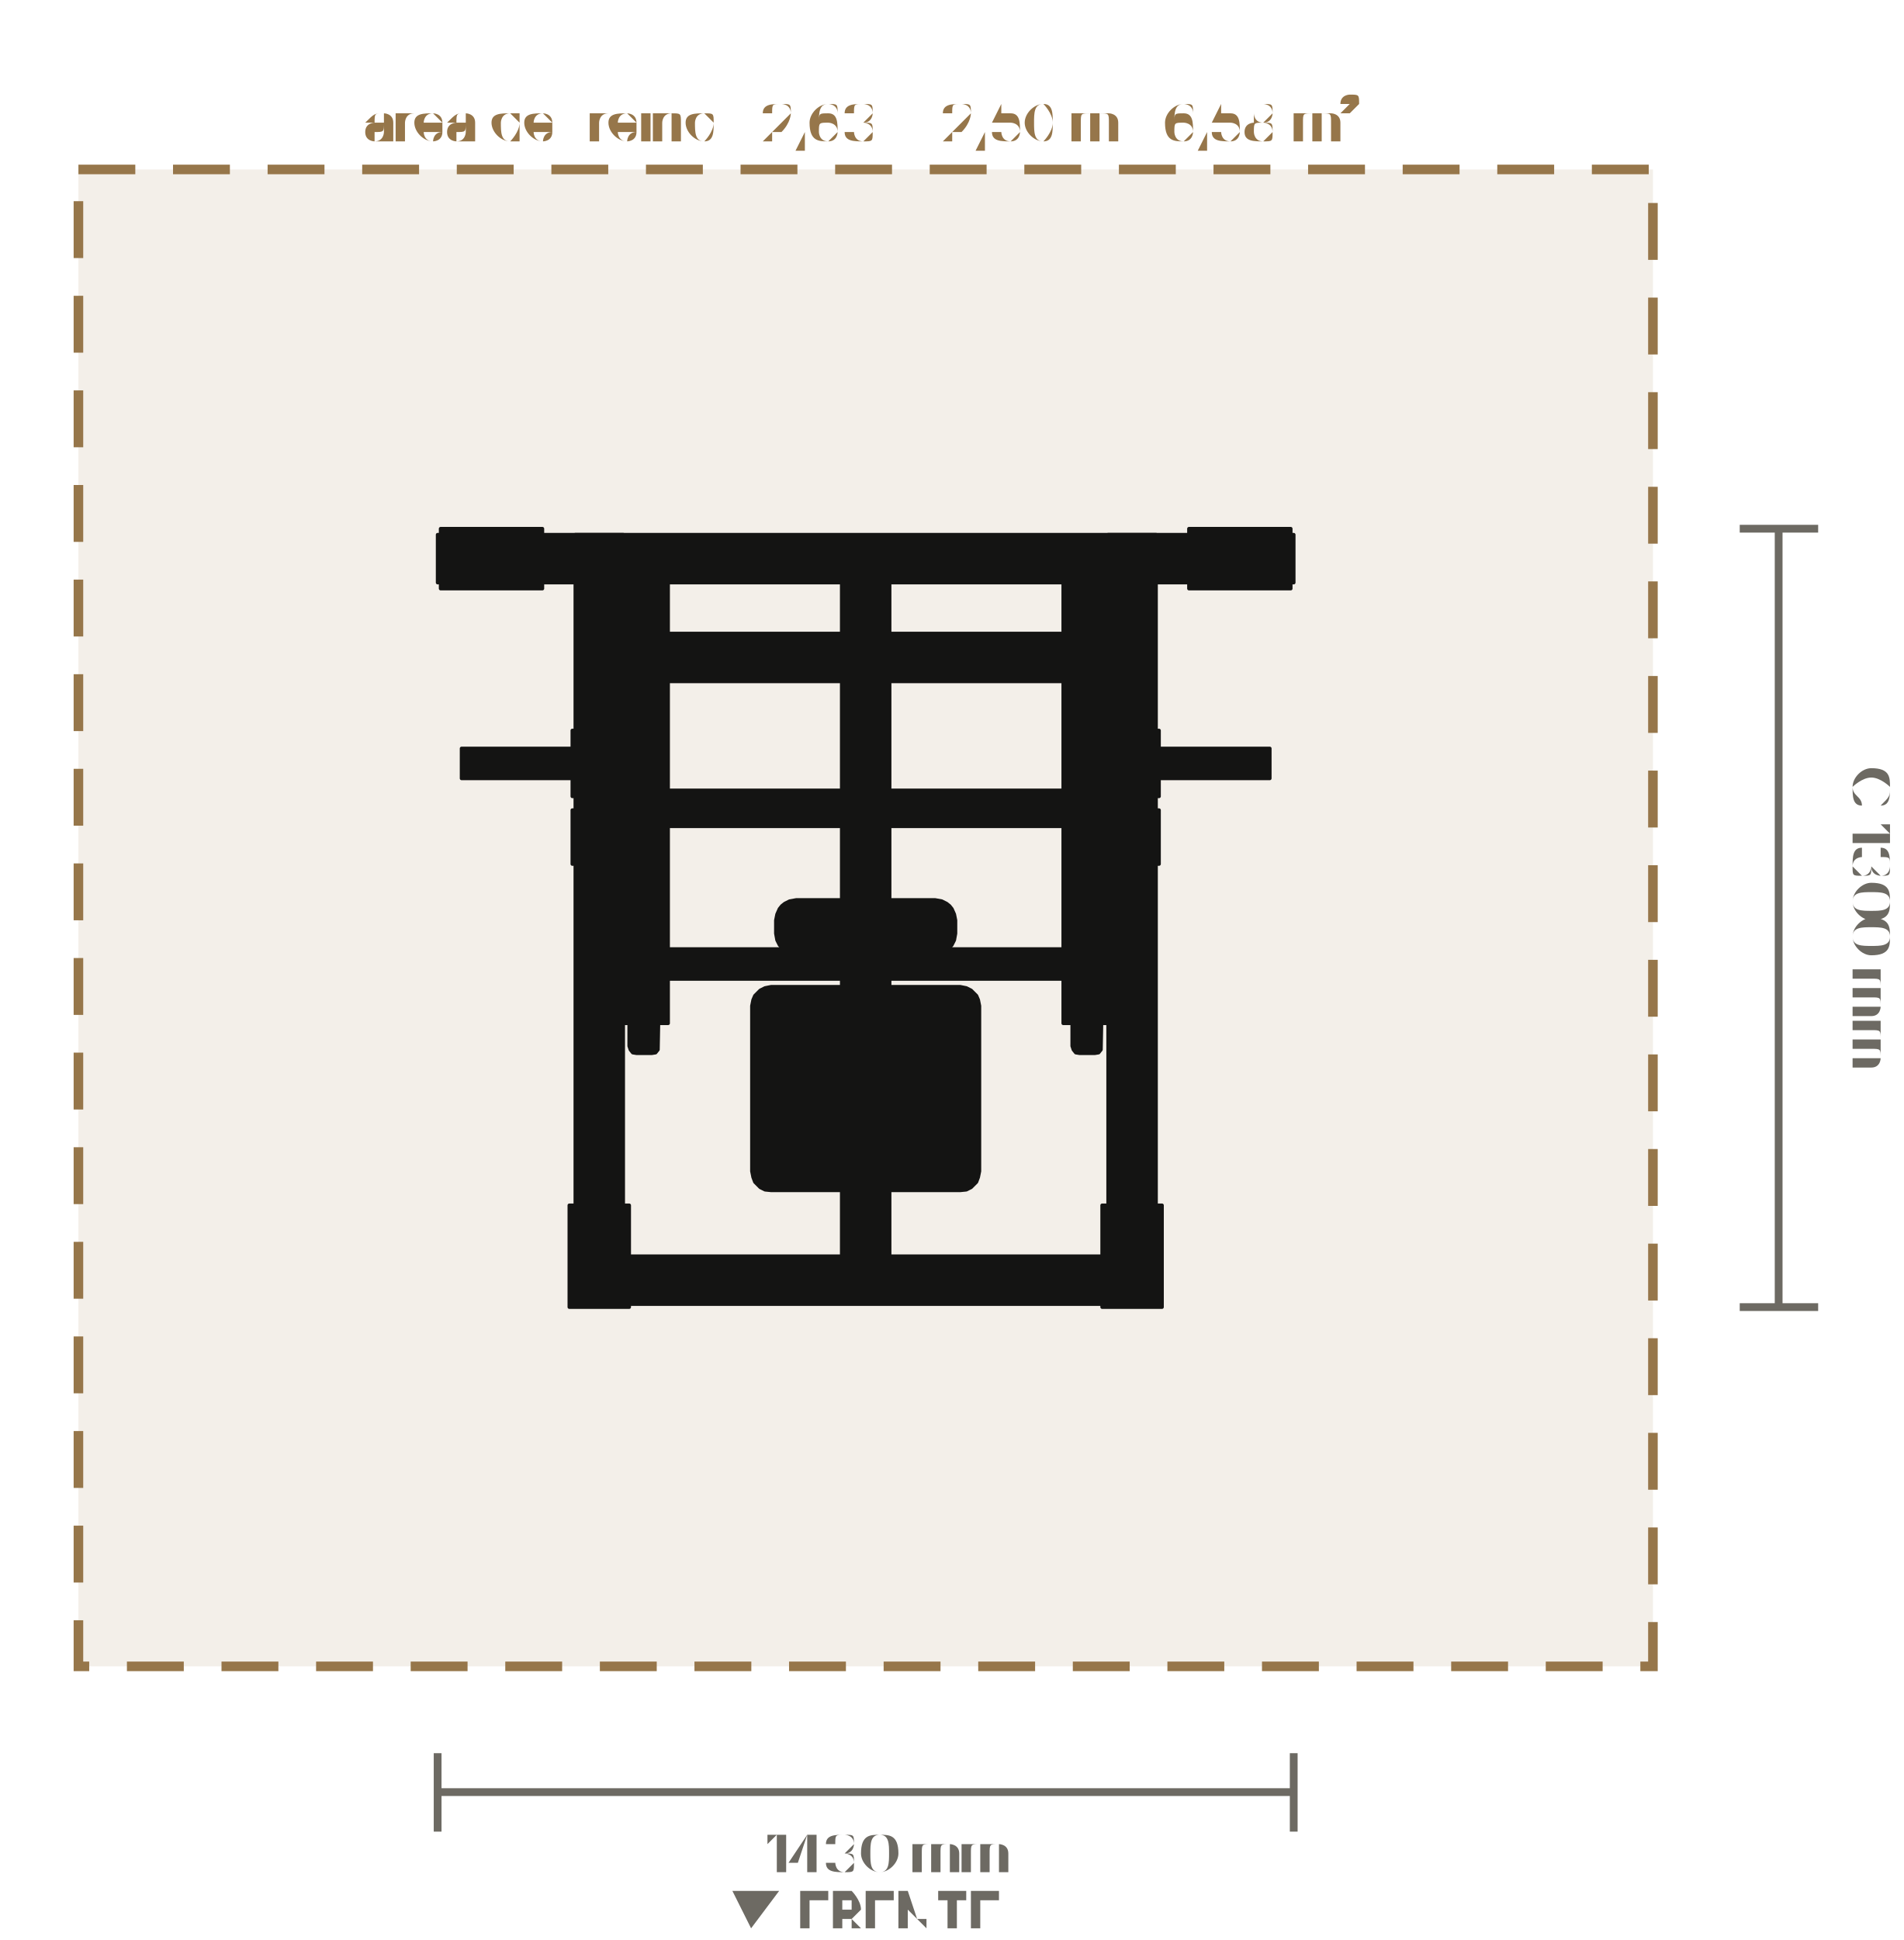
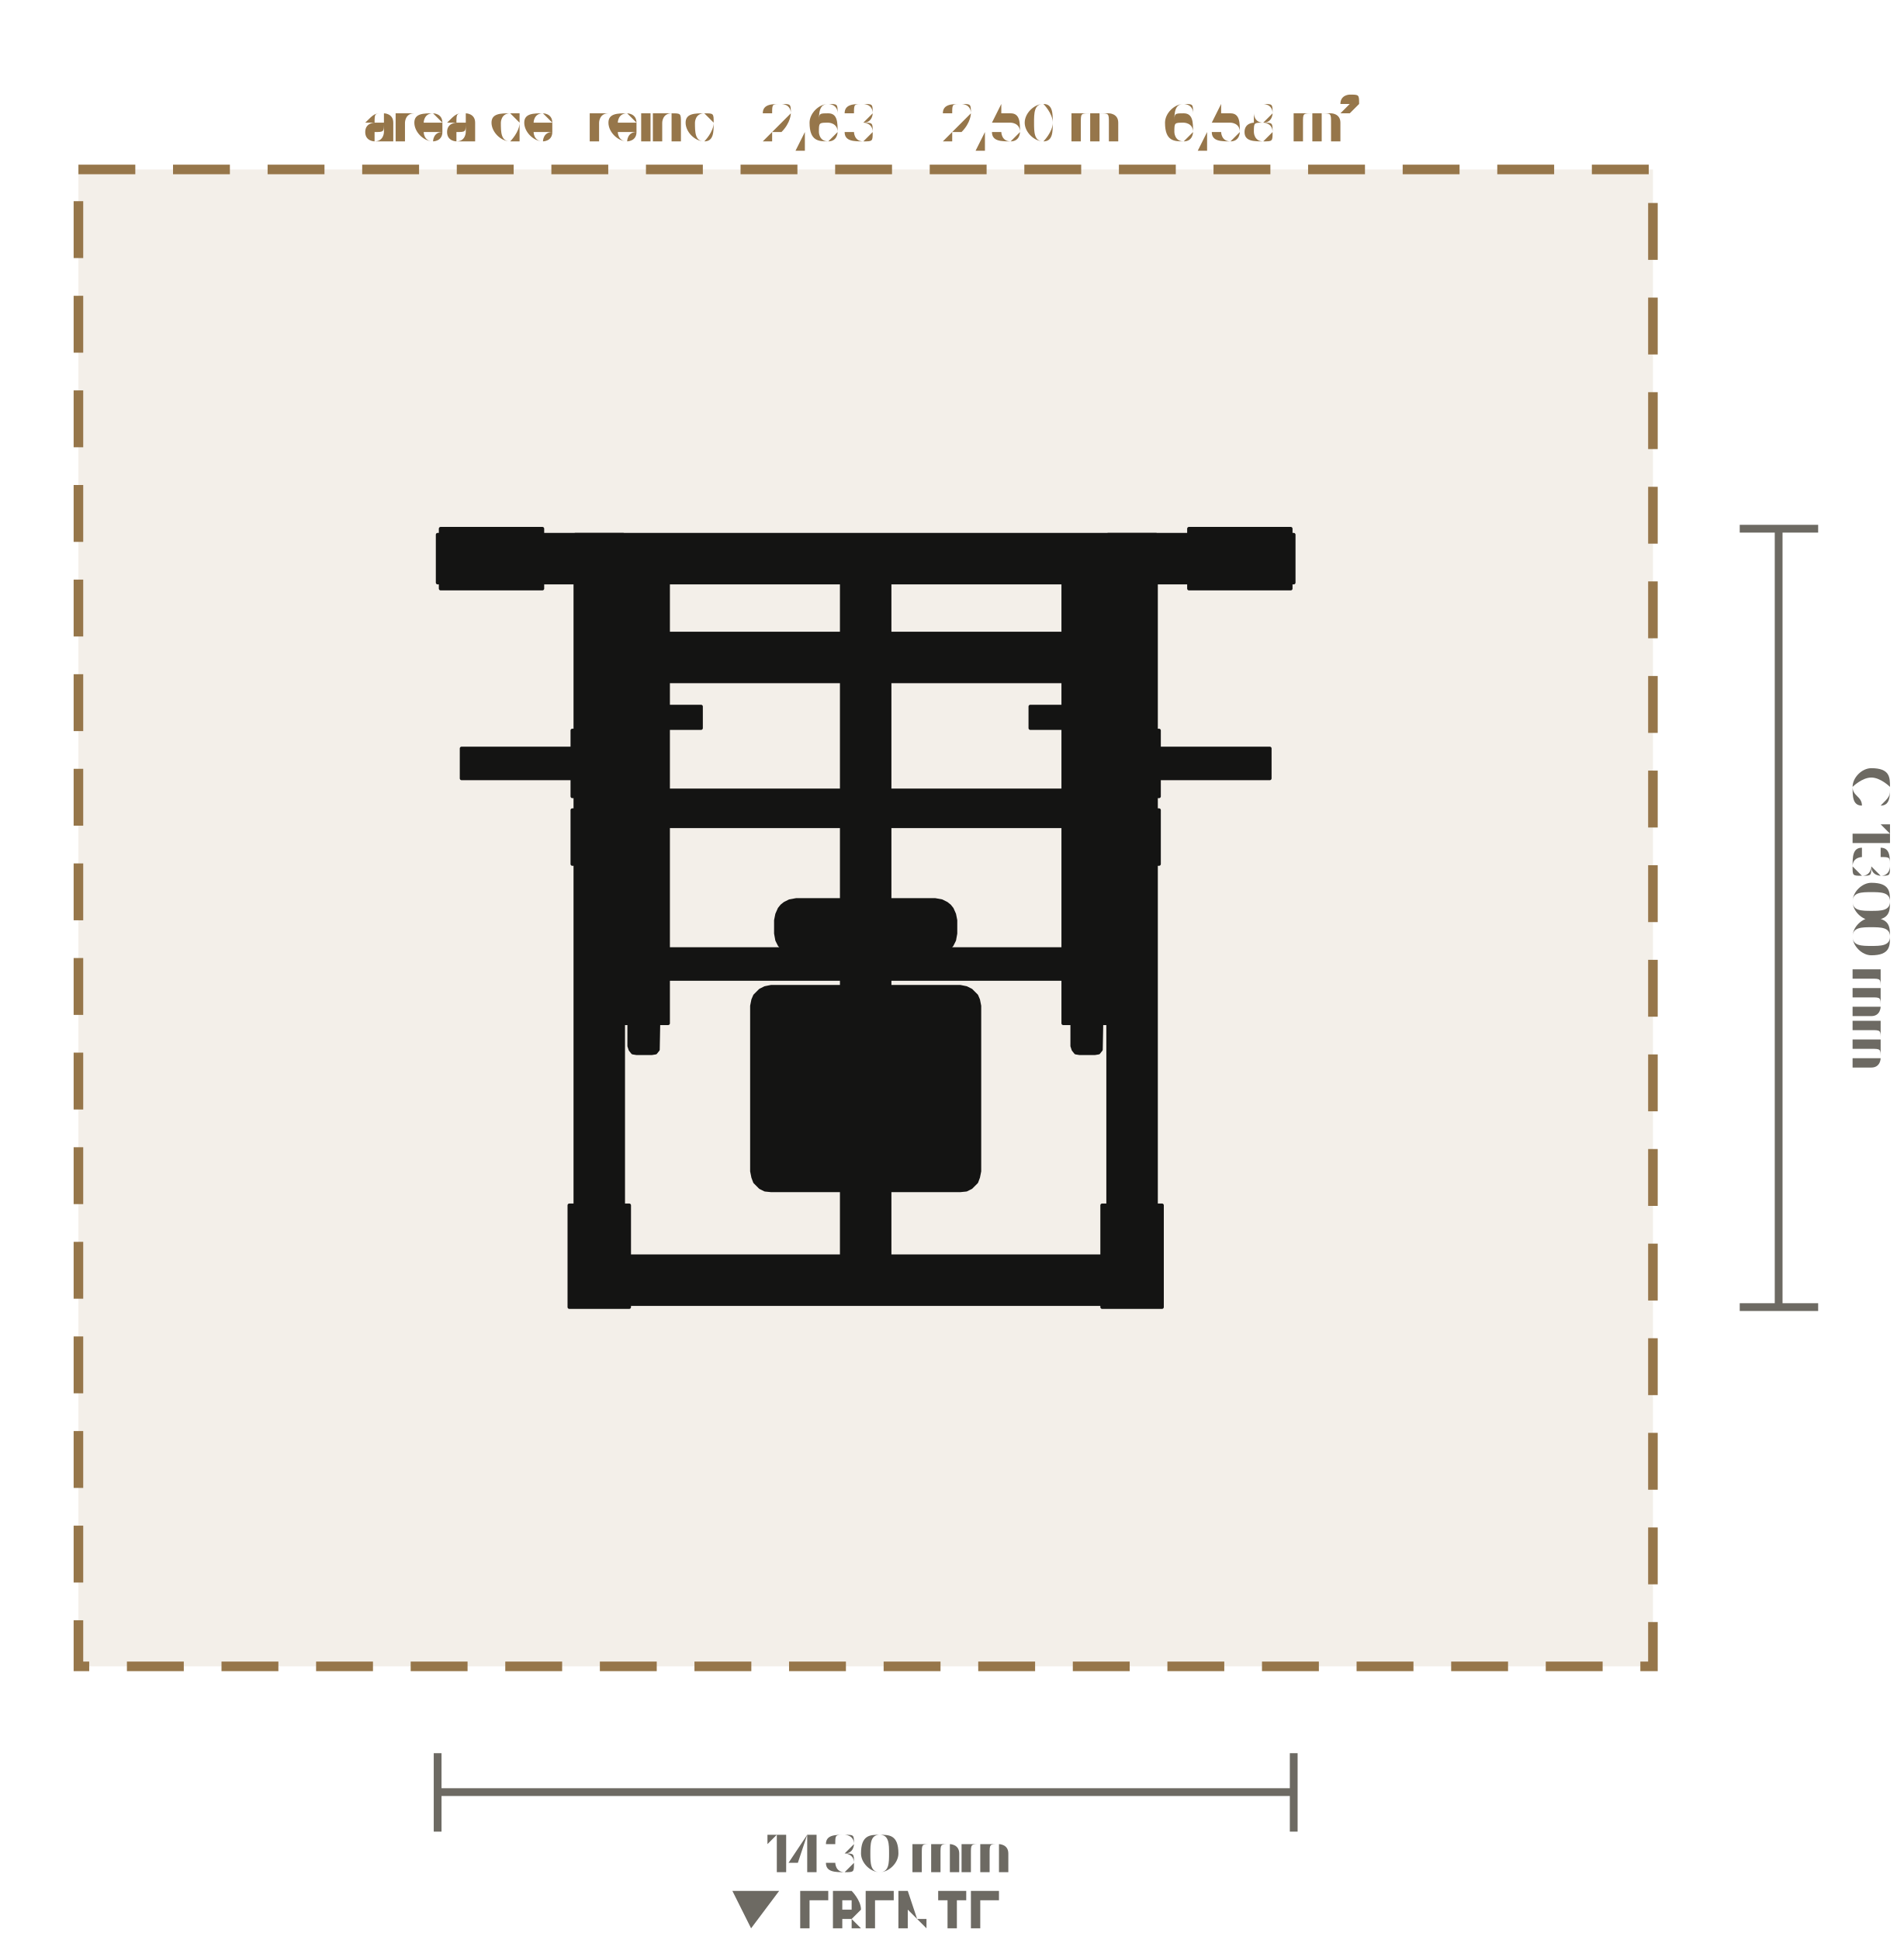
<svg xmlns="http://www.w3.org/2000/svg" viewBox="-1.446 -1.533 3.18 3.24" role="img" aria-label="Planta do Remada D.Y. (LD-A004): 1430 × 1300 mm, com 60 cm de área de treino em volta" data-equipment="LD-A004" data-unit="m">
  <rect class="eq-zone" x="-1.315" y="-1.25" width="2.63" height="2.5" style="fill:#96764a;fill-opacity:.12;stroke:#96764a;stroke-width:0.016;stroke-dasharray:0.095 0.063" />
  <text class="eq-zone-label" x="0" y="-1.297" style="font-family:Barlow,Inter,Arial,sans-serif;font-size:0.09px;fill:#96764a;text-anchor:middle">área de treino · 2,63 × 2,50 m · 6,58 m²</text>
  <g class="eq-parts">
    <polygon class="eq-part" points="-0.485,-0.64 -0.405,-0.64 -0.405,0.645 -0.485,0.645" style="fill:#141413;stroke:#141413;stroke-width:0.006;stroke-linejoin:round" />
    <polygon class="eq-part" points="-0.71,-0.65 -0.54,-0.65 -0.54,-0.55 -0.71,-0.55" style="fill:#141413;stroke:#141413;stroke-width:0.006;stroke-linejoin:round" />
    <polygon class="eq-part" points="-0.495,0.48 -0.395,0.48 -0.395,0.65 -0.495,0.65" style="fill:#141413;stroke:#141413;stroke-width:0.006;stroke-linejoin:round" />
    <polygon class="eq-part" points="0.405,-0.64 0.485,-0.64 0.485,0.645 0.405,0.645" style="fill:#141413;stroke:#141413;stroke-width:0.006;stroke-linejoin:round" />
    <polygon class="eq-part" points="0.54,-0.65 0.71,-0.65 0.71,-0.55 0.54,-0.55" style="fill:#141413;stroke:#141413;stroke-width:0.006;stroke-linejoin:round" />
    <polygon class="eq-part" points="0.395,0.48 0.495,0.48 0.495,0.65 0.395,0.65" style="fill:#141413;stroke:#141413;stroke-width:0.006;stroke-linejoin:round" />
    <polygon class="eq-part" points="-0.715,-0.64 0.715,-0.64 0.715,-0.56 -0.715,-0.56" style="fill:#141413;stroke:#141413;stroke-width:0.006;stroke-linejoin:round" />
    <polygon class="eq-part" points="-0.445,0.565 0.445,0.565 0.445,0.645 -0.445,0.645" style="fill:#141413;stroke:#141413;stroke-width:0.006;stroke-linejoin:round" />
    <polygon class="eq-part" points="-0.04,-0.6 0.04,-0.6 0.04,0.605 -0.04,0.605" style="fill:#141413;stroke:#141413;stroke-width:0.006;stroke-linejoin:round" />
    <polygon class="eq-part" points="-0.035,0.262 -0.035,0.259 -0.033,0.256 -0.032,0.254 -0.029,0.252 -0.026,0.251 -0.023,0.25 0.023,0.25 0.026,0.251 0.029,0.252 0.032,0.254 0.033,0.256 0.035,0.259 0.035,0.262 0.035,0.308 0.035,0.311 0.033,0.314 0.032,0.317 0.029,0.319 0.026,0.32 0.023,0.32 -0.023,0.32 -0.026,0.32 -0.029,0.319 -0.032,0.317 -0.033,0.314 -0.035,0.311 -0.035,0.308" style="fill:#141413;stroke:#141413;stroke-width:0.006;stroke-linejoin:round" />
    <polygon class="eq-part" points="-0.047,0.308 -0.047,0.263 -0.035,0.263 -0.035,0.308" style="fill:#141413;stroke:#141413;stroke-width:0.006;stroke-linejoin:round" />
    <polygon class="eq-part" points="-0.117,0.285 -0.117,0.283 -0.117,0.282 -0.117,0.28 -0.116,0.279 -0.116,0.279 -0.115,0.278 -0.035,0.278 -0.034,0.279 -0.034,0.279 -0.033,0.28 -0.033,0.282 -0.033,0.283 -0.033,0.285 -0.033,0.287 -0.033,0.289 -0.033,0.29 -0.034,0.291 -0.034,0.292 -0.035,0.292 -0.115,0.292 -0.116,0.292 -0.116,0.291 -0.117,0.29 -0.117,0.289 -0.117,0.287" style="fill:#141413;stroke:#141413;stroke-width:0.006;stroke-linejoin:round" />
    <polygon class="eq-part" points="-0.19,0.423 -0.19,0.147 -0.188,0.137 -0.185,0.13 -0.18,0.125 -0.176,0.121 -0.168,0.117 -0.158,0.115 0.158,0.115 0.168,0.117 0.176,0.121 0.18,0.125 0.185,0.13 0.188,0.137 0.19,0.147 0.19,0.423 0.188,0.433 0.185,0.441 0.18,0.446 0.176,0.45 0.168,0.454 0.158,0.455 -0.158,0.455 -0.168,0.454 -0.176,0.45 -0.18,0.446 -0.185,0.441 -0.188,0.433" style="fill:#141413;stroke:#141413;stroke-width:0.006;stroke-linejoin:round" />
    <polygon class="eq-part" points="-0.035,-0.068 -0.035,-0.071 -0.033,-0.074 -0.032,-0.076 -0.029,-0.078 -0.026,-0.079 -0.023,-0.08 0.023,-0.08 0.026,-0.079 0.029,-0.078 0.032,-0.076 0.033,-0.074 0.035,-0.071 0.035,-0.068 0.035,-0.022 0.035,-0.019 0.033,-0.016 0.032,-0.013 0.029,-0.011 0.026,-0.01 0.023,-0.01 -0.023,-0.01 -0.026,-0.01 -0.029,-0.011 -0.032,-0.013 -0.033,-0.016 -0.035,-0.019 -0.035,-0.022" style="fill:#141413;stroke:#141413;stroke-width:0.006;stroke-linejoin:round" />
    <polygon class="eq-part" points="-0.15,0.004 -0.148,-0.006 -0.144,-0.015 -0.14,-0.02 -0.135,-0.024 -0.127,-0.028 -0.116,-0.03 0.116,-0.03 0.127,-0.028 0.135,-0.024 0.14,-0.02 0.144,-0.015 0.148,-0.006 0.15,0.004 0.15,0.026 0.148,0.037 0.144,0.045 0.14,0.05 0.135,0.054 0.127,0.059 0.116,0.06 -0.116,0.06 -0.127,0.059 -0.135,0.054 -0.14,0.05 -0.144,0.045 -0.148,0.037 -0.15,0.026" style="fill:#141413;stroke:#141413;stroke-width:0.006;stroke-linejoin:round" />
    <polygon class="eq-part" points="-0.49,-0.18 -0.4,-0.18 -0.4,-0.09 -0.49,-0.09" style="fill:#141413;stroke:#141413;stroke-width:0.006;stroke-linejoin:round" />
    <polygon class="eq-part" points="-0.475,-0.346 -0.475,-0.353 -0.473,-0.363 -0.469,-0.368 -0.463,-0.369 -0.427,-0.369 -0.421,-0.368 -0.417,-0.363 -0.415,-0.357 -0.415,-0.353 -0.415,-0.346 -0.417,-0.114 -0.421,-0.11 -0.427,-0.109 -0.463,-0.109 -0.469,-0.11 -0.473,-0.114 -0.475,-0.119" style="fill:#141413;stroke:#141413;stroke-width:0.006;stroke-linejoin:round" />
    <polygon class="eq-part" points="-0.413,-0.335 -0.412,-0.339 -0.411,-0.344 -0.408,-0.347 -0.404,-0.35 -0.4,-0.352 -0.395,-0.353 -0.39,-0.352 -0.386,-0.35 -0.382,-0.347 -0.379,-0.344 -0.378,-0.339 -0.377,-0.335 -0.378,-0.33 -0.379,-0.326 -0.382,-0.322 -0.386,-0.319 -0.39,-0.317 -0.395,-0.317 -0.4,-0.317 -0.404,-0.319 -0.408,-0.322 -0.411,-0.326 -0.412,-0.33" style="fill:#141413;stroke:#141413;stroke-width:0.006;stroke-linejoin:round" />
+     <polygon class="eq-part" points="-0.465,-0.345 -0.465,-0.348 -0.464,-0.35 -0.462,-0.352 -0.46,-0.353 -0.458,-0.354 -0.455,-0.355 -0.435,-0.355 -0.432,-0.354 -0.43,-0.353 -0.428,-0.352 -0.426,-0.35 -0.425,-0.348 -0.425,-0.345 -0.425,-0.324 -0.425,-0.322 -0.426,-0.32 -0.428,-0.318 -0.43,-0.316 -0.432,-0.315 -0.435,-0.315 -0.455,-0.315 -0.458,-0.315 -0.46,-0.316 -0.462,-0.318 -0.464,-0.32 -0.465,-0.322 -0.465,-0.324" style="fill:#141413;stroke:#141413;stroke-width:0.006;stroke-linejoin:round" />
+     <polygon class="eq-part" points="-0.445,-0.353 -0.275,-0.353 -0.275,-0.317 -0.445,-0.317" style="fill:#141413;stroke:#141413;stroke-width:0.006;stroke-linejoin:round" />
    <polygon class="eq-part" points="-0.49,-0.313 -0.475,-0.313 -0.475,-0.203 -0.49,-0.203" style="fill:#141413;stroke:#141413;stroke-width:0.006;stroke-linejoin:round" />
    <polygon class="eq-part" points="-0.675,-0.283 -0.49,-0.283 -0.49,-0.233 -0.675,-0.233" style="fill:#141413;stroke:#141413;stroke-width:0.006;stroke-linejoin:round" />
    <polygon class="eq-part" points="0.4,-0.18 0.49,-0.18 0.49,-0.09 0.4,-0.09" style="fill:#141413;stroke:#141413;stroke-width:0.006;stroke-linejoin:round" />
    <polygon class="eq-part" points="0.415,-0.346 0.415,-0.353 0.417,-0.363 0.421,-0.368 0.427,-0.369 0.463,-0.369 0.469,-0.368 0.473,-0.363 0.475,-0.357 0.475,-0.353 0.475,-0.346 0.473,-0.114 0.469,-0.11 0.463,-0.109 0.427,-0.109 0.421,-0.11 0.417,-0.114 0.415,-0.119" style="fill:#141413;stroke:#141413;stroke-width:0.006;stroke-linejoin:round" />
    <polygon class="eq-part" points="0.377,-0.335 0.378,-0.339 0.379,-0.344 0.382,-0.347 0.386,-0.35 0.39,-0.352 0.395,-0.353 0.4,-0.352 0.404,-0.35 0.408,-0.347 0.411,-0.344 0.412,-0.339 0.413,-0.335 0.412,-0.33 0.411,-0.326 0.408,-0.322 0.404,-0.319 0.4,-0.317 0.395,-0.317 0.39,-0.317 0.386,-0.319 0.382,-0.322 0.379,-0.326 0.378,-0.33" style="fill:#141413;stroke:#141413;stroke-width:0.006;stroke-linejoin:round" />
+     <polygon class="eq-part" points="0.425,-0.345 0.425,-0.348 0.426,-0.35 0.428,-0.352 0.43,-0.353 0.432,-0.354 0.435,-0.355 0.455,-0.355 0.458,-0.354 0.46,-0.353 0.462,-0.352 0.464,-0.35 0.465,-0.348 0.465,-0.345 0.465,-0.324 0.465,-0.322 0.464,-0.32 0.462,-0.318 0.46,-0.316 0.458,-0.315 0.455,-0.315 0.435,-0.315 0.432,-0.315 0.43,-0.316 0.428,-0.318 0.426,-0.32 0.425,-0.322 0.425,-0.324" style="fill:#141413;stroke:#141413;stroke-width:0.006;stroke-linejoin:round" />
+     <polygon class="eq-part" points="0.275,-0.353 0.445,-0.353 0.445,-0.317 0.275,-0.317" style="fill:#141413;stroke:#141413;stroke-width:0.006;stroke-linejoin:round" />
    <polygon class="eq-part" points="0.475,-0.313 0.49,-0.313 0.49,-0.203 0.475,-0.203" style="fill:#141413;stroke:#141413;stroke-width:0.006;stroke-linejoin:round" />
    <polygon class="eq-part" points="0.49,-0.283 0.675,-0.283 0.675,-0.233 0.49,-0.233" style="fill:#141413;stroke:#141413;stroke-width:0.006;stroke-linejoin:round" />
    <polygon class="eq-part" points="-0.395,-0.237 -0.395,-0.554 -0.393,-0.631 -0.389,-0.635 -0.383,-0.637 -0.357,-0.637 -0.351,-0.635 -0.347,-0.631 -0.345,-0.626 -0.345,-0.554 -0.345,-0.237 -0.347,-0.139 -0.351,-0.134 -0.357,-0.133 -0.383,-0.133 -0.389,-0.134 -0.393,-0.139 -0.395,-0.145" style="fill:#141413;stroke:#141413;stroke-width:0.006;stroke-linejoin:round" />
    <polygon class="eq-part" points="-0.395,0.115 -0.395,0.041 -0.393,0.033 -0.389,0.029 -0.383,0.027 -0.357,0.027 -0.351,0.029 -0.347,0.033 -0.345,0.039 -0.345,0.041 -0.345,0.115 -0.347,0.22 -0.351,0.225 -0.357,0.226 -0.383,0.226 -0.389,0.225 -0.393,0.22 -0.395,0.214" style="fill:#141413;stroke:#141413;stroke-width:0.006;stroke-linejoin:round" />
    <polygon class="eq-part" points="-0.395,-0.183 -0.345,-0.183 -0.345,0.077 -0.395,0.077" style="fill:#141413;stroke:#141413;stroke-width:0.006;stroke-linejoin:round" />
    <polygon class="eq-part" points="-0.395,-0.233 -0.345,-0.233 -0.345,0.127 -0.395,0.127" style="fill:#141413;stroke:#141413;stroke-width:0.006;stroke-linejoin:round" />
    <polygon class="eq-part" points="-0.41,0.176 -0.41,-0.59 -0.33,-0.59 -0.33,0.176" style="fill:#141413;stroke:#141413;stroke-width:0.006;stroke-linejoin:round" />
    <polygon class="eq-part" points="0.345,-0.237 0.345,-0.554 0.347,-0.631 0.351,-0.635 0.357,-0.637 0.383,-0.637 0.389,-0.635 0.393,-0.631 0.395,-0.626 0.395,-0.554 0.395,-0.237 0.393,-0.139 0.389,-0.134 0.383,-0.133 0.357,-0.133 0.351,-0.134 0.347,-0.139 0.345,-0.145" style="fill:#141413;stroke:#141413;stroke-width:0.006;stroke-linejoin:round" />
    <polygon class="eq-part" points="0.345,0.115 0.345,0.041 0.347,0.033 0.351,0.029 0.357,0.027 0.383,0.027 0.389,0.029 0.393,0.033 0.395,0.039 0.395,0.041 0.395,0.115 0.393,0.22 0.389,0.225 0.383,0.226 0.357,0.226 0.351,0.225 0.347,0.22 0.345,0.214" style="fill:#141413;stroke:#141413;stroke-width:0.006;stroke-linejoin:round" />
    <polygon class="eq-part" points="0.345,-0.183 0.395,-0.183 0.395,0.077 0.345,0.077" style="fill:#141413;stroke:#141413;stroke-width:0.006;stroke-linejoin:round" />
    <polygon class="eq-part" points="0.345,-0.233 0.395,-0.233 0.395,0.127 0.345,0.127" style="fill:#141413;stroke:#141413;stroke-width:0.006;stroke-linejoin:round" />
    <polygon class="eq-part" points="0.33,0.176 0.33,-0.59 0.41,-0.59 0.41,0.176" style="fill:#141413;stroke:#141413;stroke-width:0.006;stroke-linejoin:round" />
    <polygon class="eq-part" points="-0.37,-0.213 0.37,-0.213 0.37,-0.153 -0.37,-0.153" style="fill:#141413;stroke:#141413;stroke-width:0.006;stroke-linejoin:round" />
    <polygon class="eq-part" points="-0.37,0.052 0.37,0.052 0.37,0.102 -0.37,0.102" style="fill:#141413;stroke:#141413;stroke-width:0.006;stroke-linejoin:round" />
    <polygon class="eq-part" points="-0.415,-0.146 -0.415,-0.151 -0.37,-0.157 -0.37,-0.123 -0.37,-0.119 -0.415,-0.112" style="fill:#141413;stroke:#141413;stroke-width:0.006;stroke-linejoin:round" />
    <polygon class="eq-part" points="0.37,-0.146 0.37,-0.151 0.415,-0.157 0.415,-0.123 0.415,-0.119 0.37,-0.112" style="fill:#141413;stroke:#141413;stroke-width:0.006;stroke-linejoin:round" />
    <polygon class="eq-part" points="-0.445,-0.475 0.445,-0.475 0.445,-0.395 -0.445,-0.395" style="fill:#141413;stroke:#141413;stroke-width:0.006;stroke-linejoin:round" />
    <polygon class="eq-part" points="-0.422,-0.515 -0.41,-0.515 -0.41,-0.355 -0.422,-0.355" style="fill:#141413;stroke:#141413;stroke-width:0.006;stroke-linejoin:round" />
    <polygon class="eq-part" points="-0.43,-0.396 -0.422,-0.396 -0.422,-0.374 -0.43,-0.374" style="fill:#141413;stroke:#141413;stroke-width:0.006;stroke-linejoin:round" />
    <polygon class="eq-part" points="-0.43,-0.496 -0.422,-0.496 -0.422,-0.474 -0.43,-0.474" style="fill:#141413;stroke:#141413;stroke-width:0.006;stroke-linejoin:round" />
    <polygon class="eq-part" points="0.41,-0.515 0.422,-0.515 0.422,-0.355 0.41,-0.355" style="fill:#141413;stroke:#141413;stroke-width:0.006;stroke-linejoin:round" />
    <polygon class="eq-part" points="0.422,-0.396 0.43,-0.396 0.43,-0.374 0.422,-0.374" style="fill:#141413;stroke:#141413;stroke-width:0.006;stroke-linejoin:round" />
    <polygon class="eq-part" points="0.422,-0.496 0.43,-0.496 0.43,-0.474 0.422,-0.474" style="fill:#141413;stroke:#141413;stroke-width:0.006;stroke-linejoin:round" />
  </g>
  <line class="eq-dim" x1="-0.715" y1="1.46" x2="0.715" y2="1.46" style="stroke:#6d6a63;stroke-width:0.013" />
  <line class="eq-dim" x1="-0.715" y1="1.395" x2="-0.715" y2="1.526" style="stroke:#6d6a63;stroke-width:0.013" />
  <line class="eq-dim" x1="0.715" y1="1.395" x2="0.715" y2="1.526" style="stroke:#6d6a63;stroke-width:0.013" />
  <text class="eq-text" x="0" y="1.593" style="font-family:Barlow,Inter,Arial,sans-serif;font-size:0.095px;fill:#6d6a63;text-anchor:middle">L 1430 mm</text>
  <line class="eq-dim" x1="1.525" y1="-0.65" x2="1.525" y2="0.65" style="stroke:#6d6a63;stroke-width:0.013" />
  <line class="eq-dim" x1="1.46" y1="-0.65" x2="1.591" y2="-0.65" style="stroke:#6d6a63;stroke-width:0.013" />
  <line class="eq-dim" x1="1.46" y1="0.65" x2="1.591" y2="0.65" style="stroke:#6d6a63;stroke-width:0.013" />
  <text class="eq-text" x="1.649" y="0" transform="rotate(90 1.6485 0)" style="font-family:Barlow,Inter,Arial,sans-serif;font-size:0.095px;fill:#6d6a63;text-anchor:middle">C 1300 mm</text>
  <text class="eq-text" x="0" y="1.688" style="font-family:Barlow,Inter,Arial,sans-serif;font-size:0.095px;fill:#6d6a63;text-anchor:middle;font-size:0.076px;letter-spacing:.1em">▼ FRENTE</text>
</svg>
